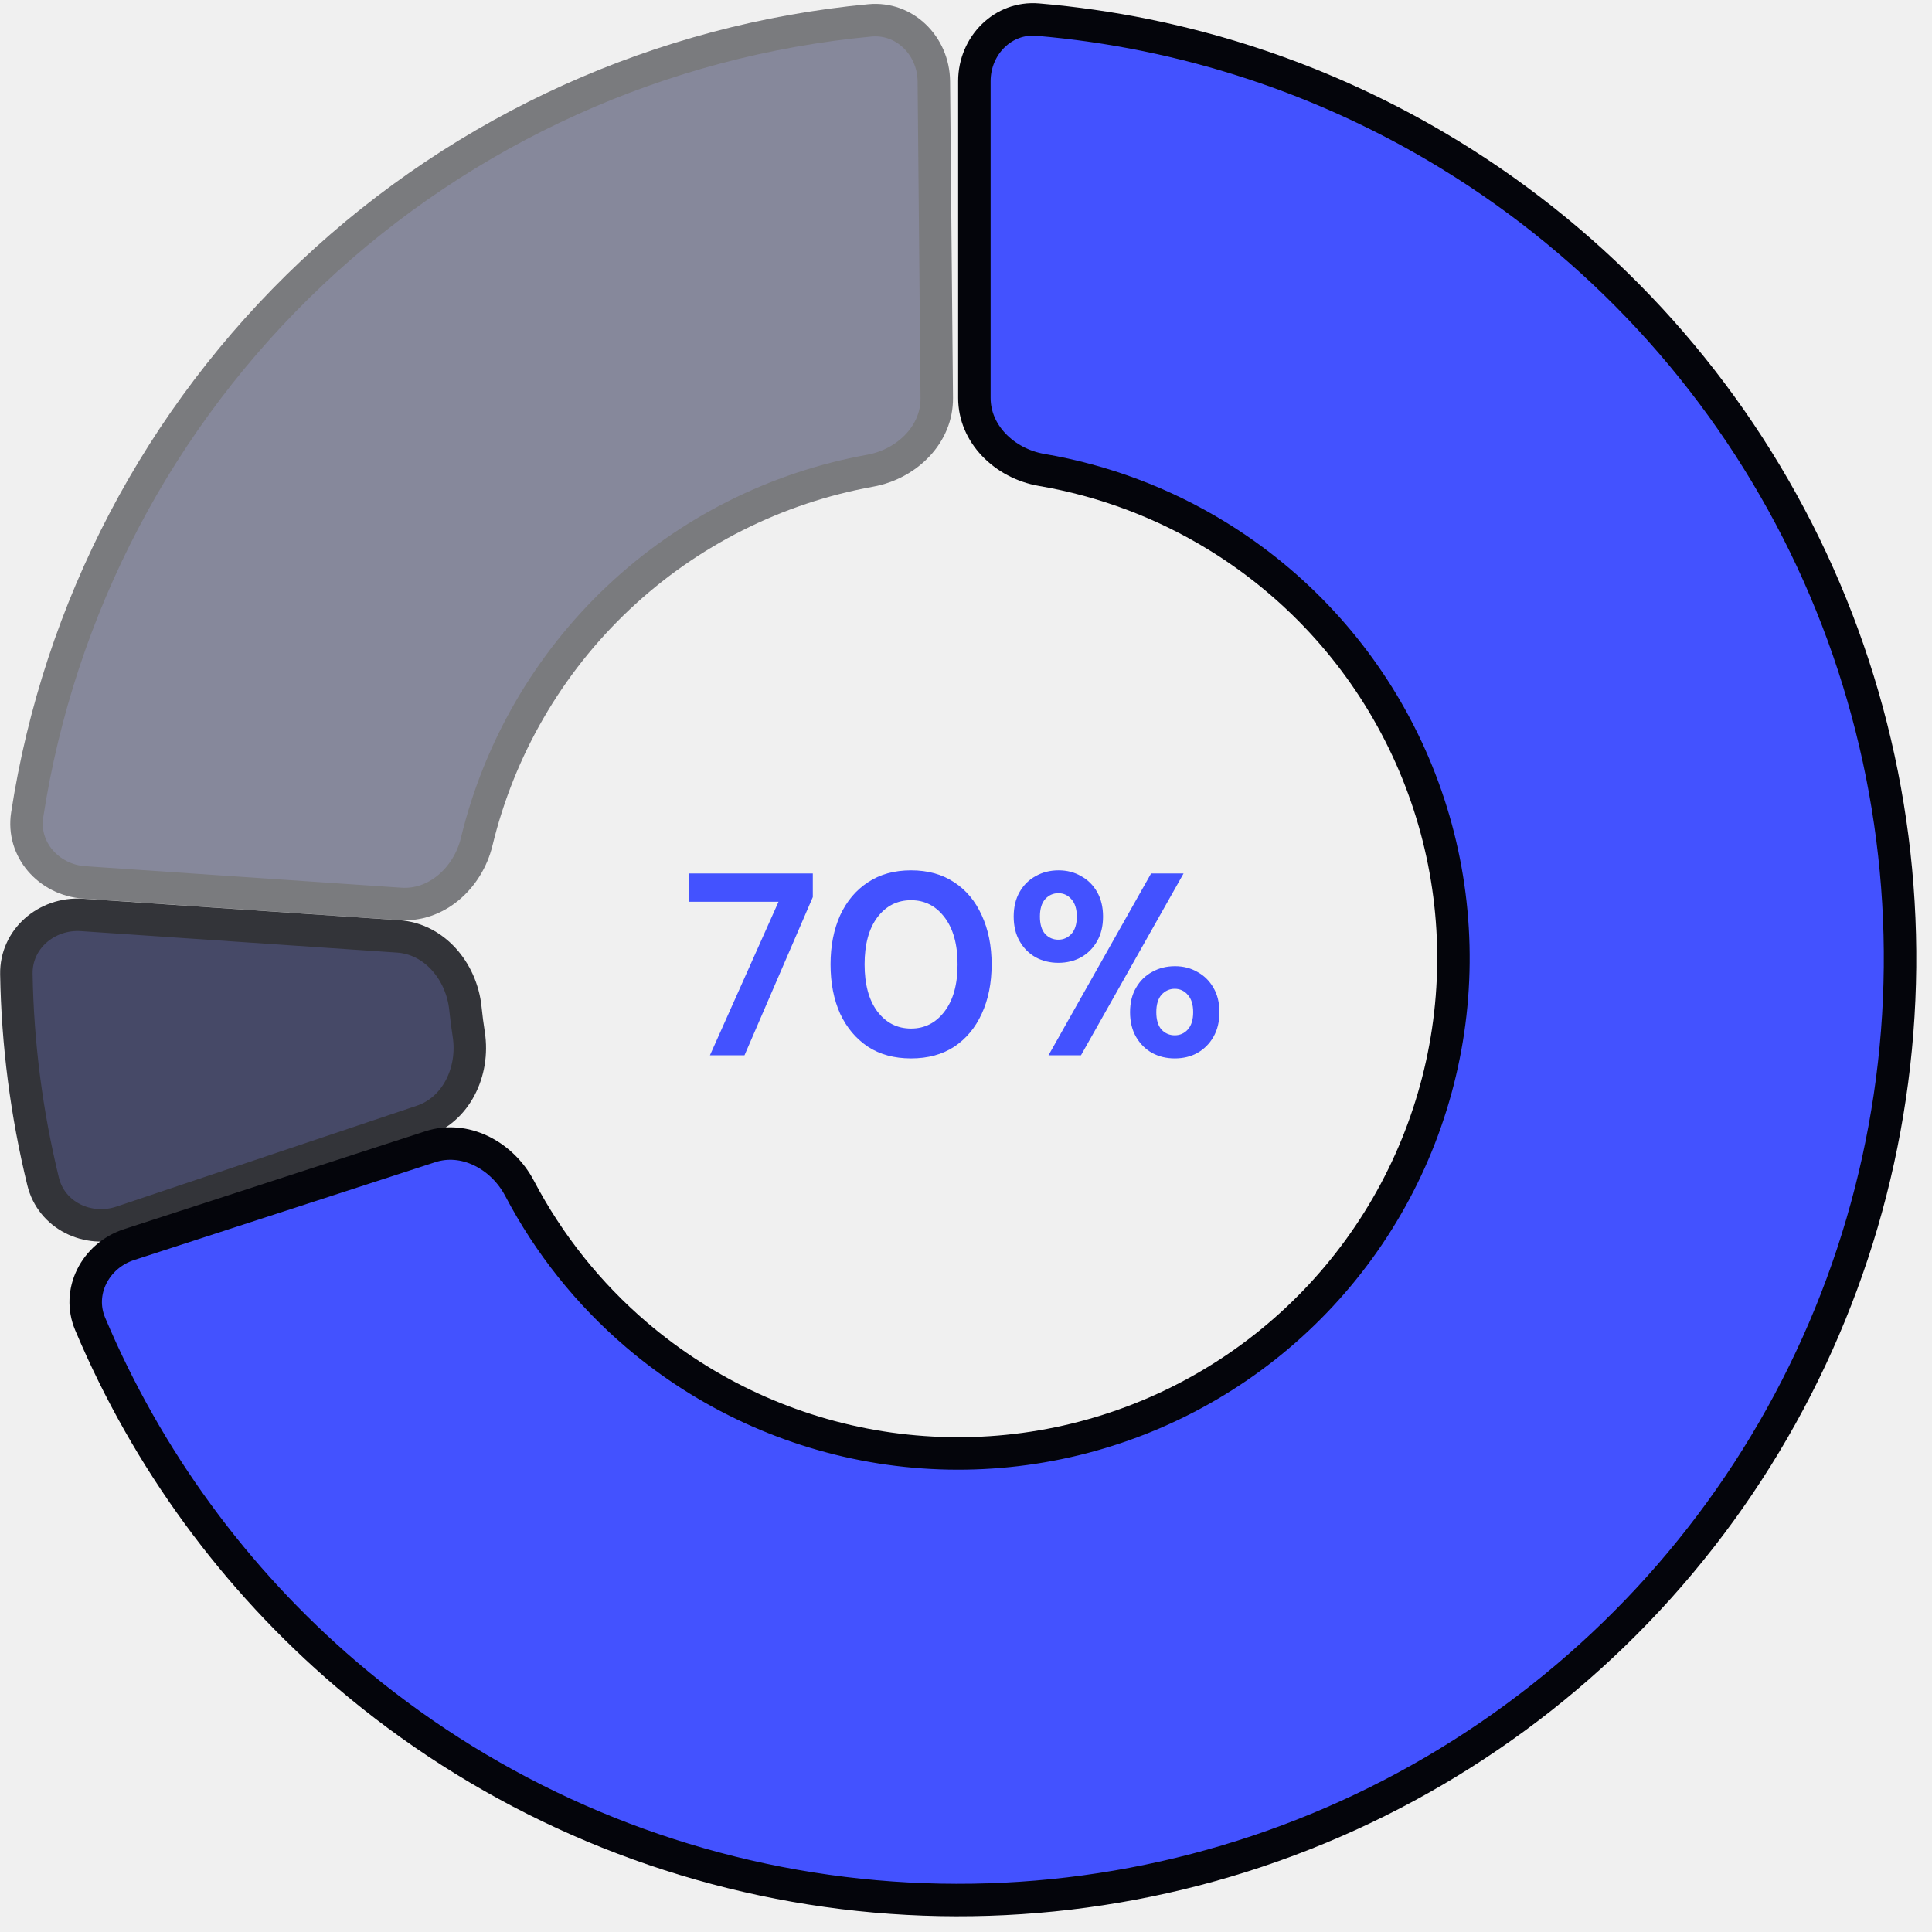
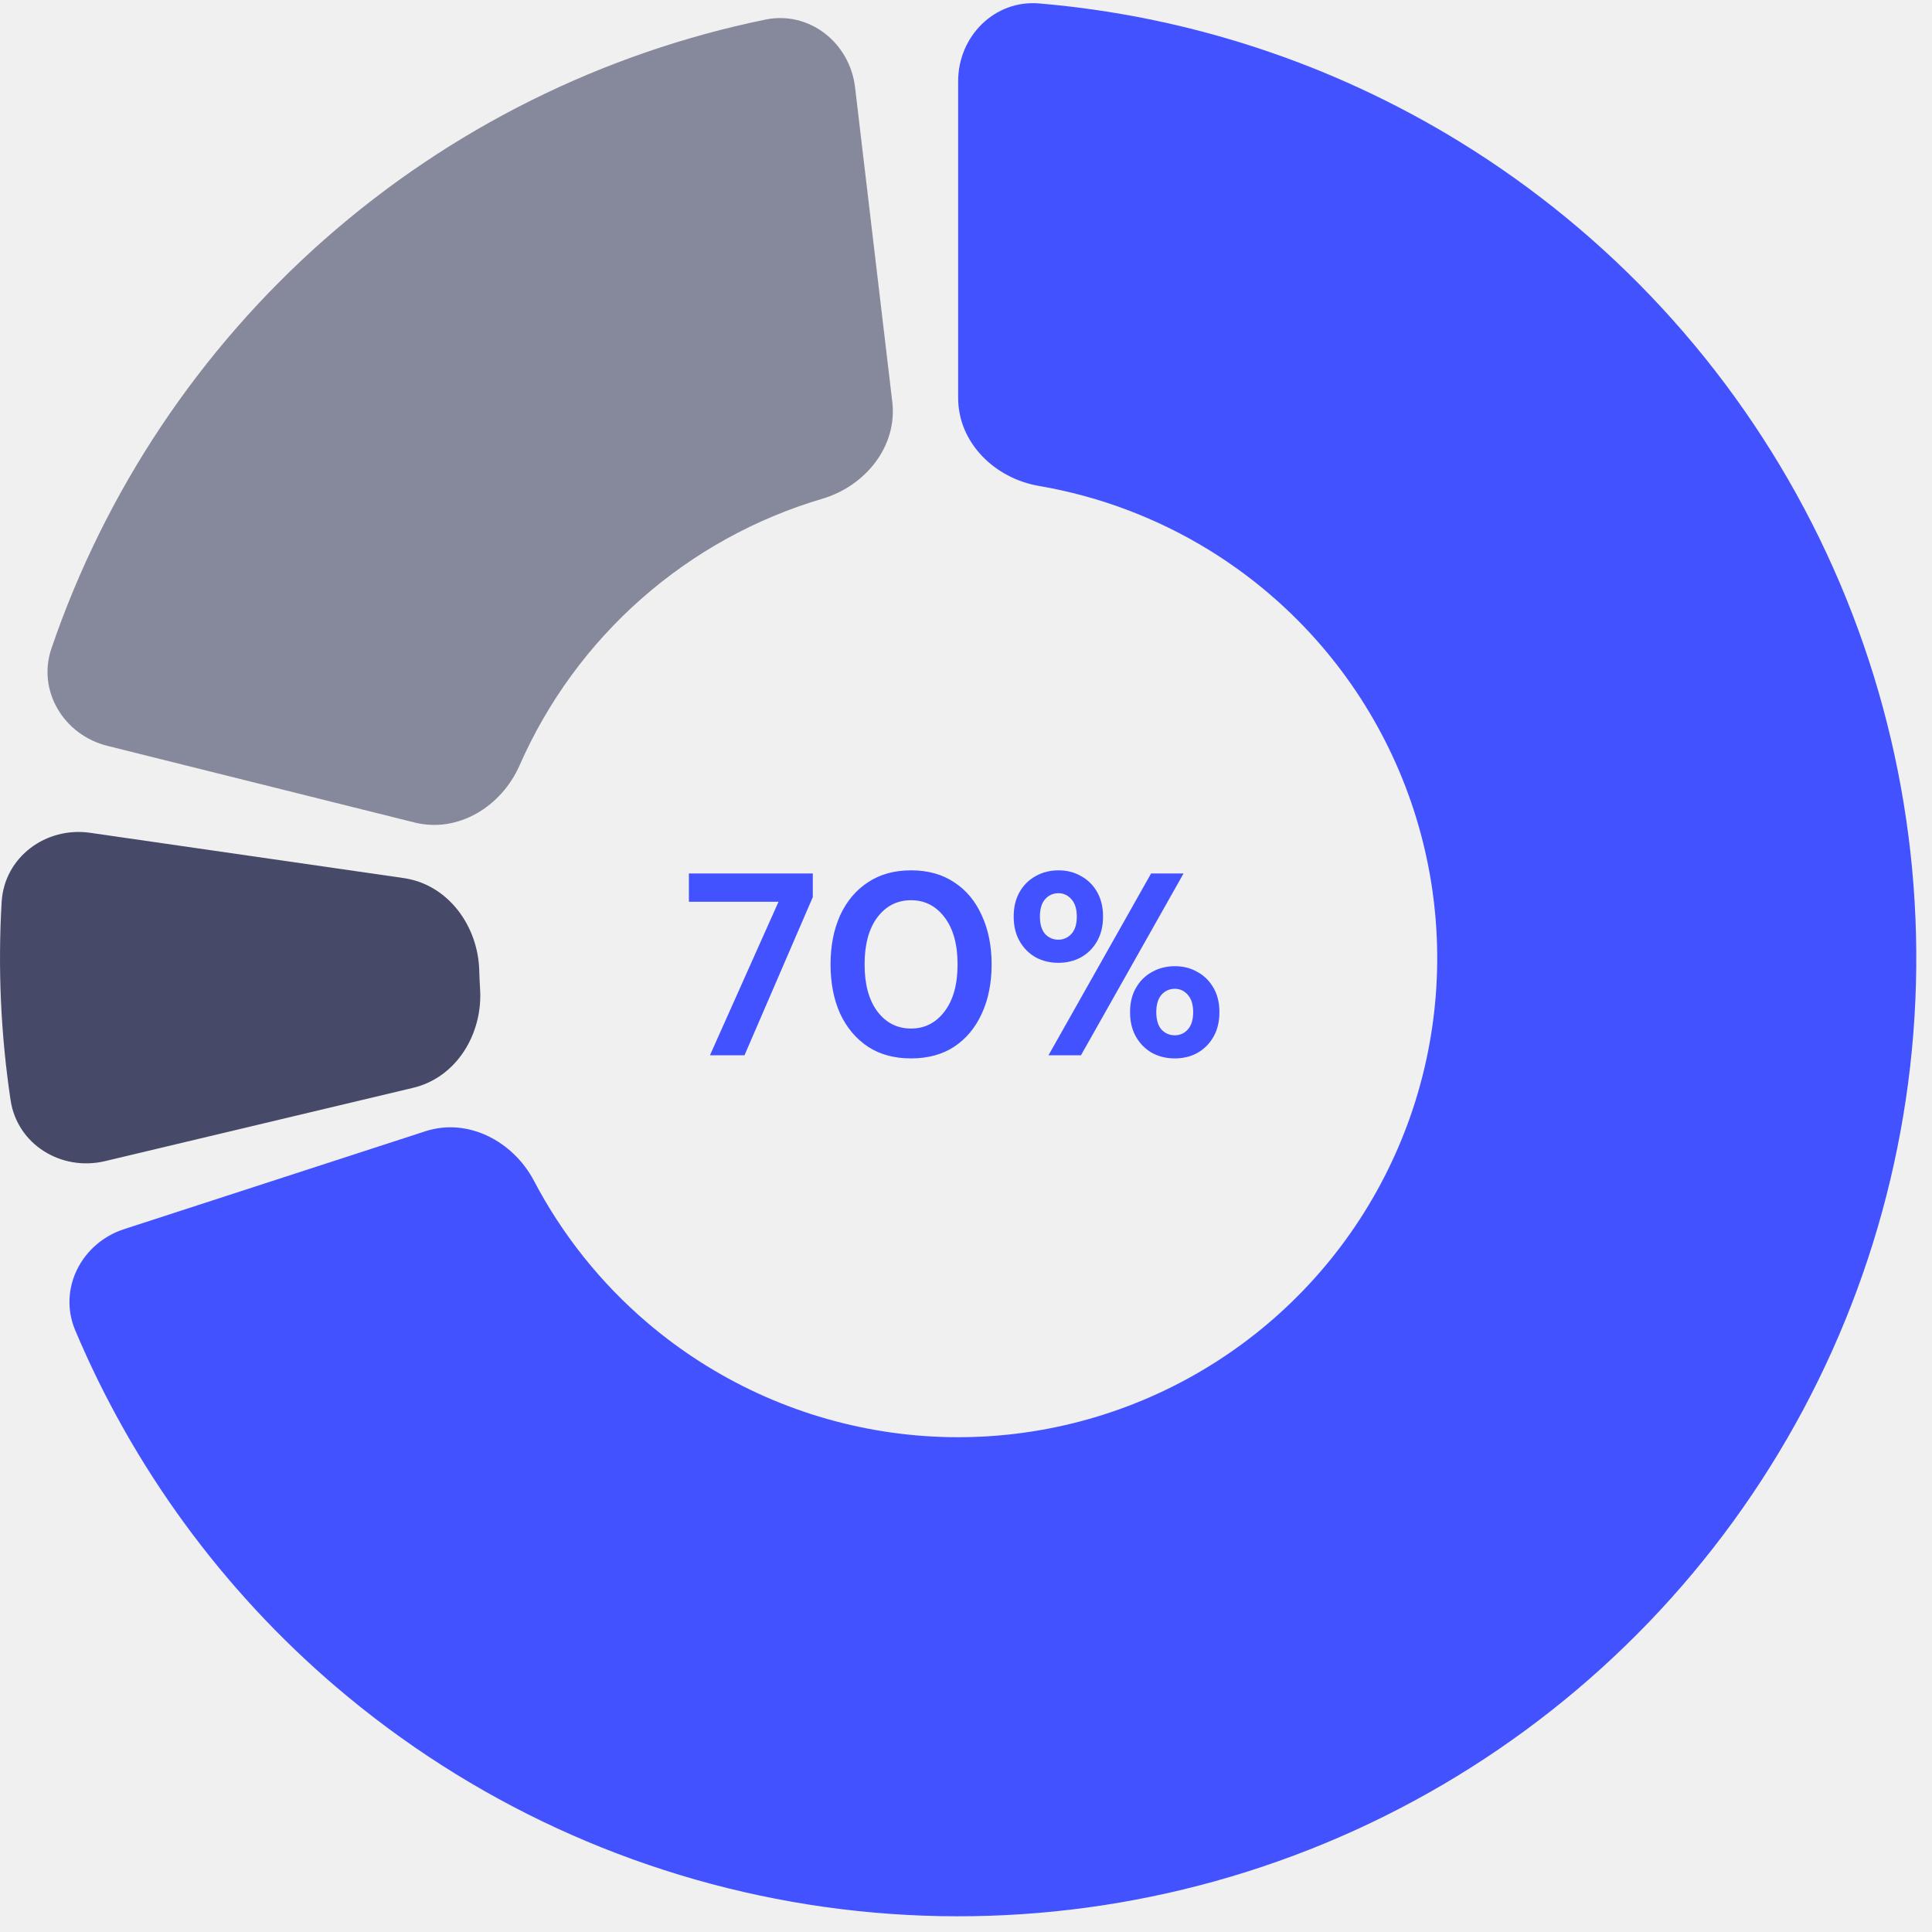
<svg xmlns="http://www.w3.org/2000/svg" width="119" height="119" viewBox="0 0 119 119" fill="none">
-   <mask id="path-1-inside-1_451_429" fill="white">
-     <path d="M59.016 5C59.016 2.239 61.259 -0.022 64.01 0.212C73.144 0.987 81.997 3.883 89.852 8.697C99.132 14.383 106.659 22.526 111.6 32.223C116.541 41.921 118.704 52.796 117.851 63.647C116.997 74.497 113.159 84.9 106.761 93.705C100.364 102.51 91.656 109.375 81.601 113.54C71.545 117.705 60.534 119.008 49.784 117.306C39.034 115.603 28.965 110.961 20.688 103.893C13.683 97.909 8.193 90.385 4.633 81.938C3.561 79.393 5.017 76.561 7.644 75.708L26.197 69.68C28.823 68.826 31.608 70.292 32.892 72.737C34.63 76.045 36.987 79.008 39.852 81.454C43.99 84.989 49.025 87.31 54.4 88.161C59.775 89.012 65.281 88.361 70.308 86.278C75.336 84.196 79.69 80.763 82.889 76.361C86.088 71.958 88.006 66.757 88.433 61.331C88.86 55.906 87.779 50.469 85.308 45.62C82.838 40.771 79.074 36.7 74.434 33.856C71.222 31.888 67.676 30.561 63.992 29.931C61.27 29.465 59.016 27.27 59.016 24.508L59.016 5Z" />
-   </mask>
-   <path d="M59.016 5C59.016 2.239 61.259 -0.022 64.01 0.212C73.144 0.987 81.997 3.883 89.852 8.697C99.132 14.383 106.659 22.526 111.6 32.223C116.541 41.921 118.704 52.796 117.851 63.647C116.997 74.497 113.159 84.9 106.761 93.705C100.364 102.51 91.656 109.375 81.601 113.54C71.545 117.705 60.534 119.008 49.784 117.306C39.034 115.603 28.965 110.961 20.688 103.893C13.683 97.909 8.193 90.385 4.633 81.938C3.561 79.393 5.017 76.561 7.644 75.708L26.197 69.68C28.823 68.826 31.608 70.292 32.892 72.737C34.63 76.045 36.987 79.008 39.852 81.454C43.99 84.989 49.025 87.31 54.4 88.161C59.775 89.012 65.281 88.361 70.308 86.278C75.336 84.196 79.69 80.763 82.889 76.361C86.088 71.958 88.006 66.757 88.433 61.331C88.86 55.906 87.779 50.469 85.308 45.62C82.838 40.771 79.074 36.7 74.434 33.856C71.222 31.888 67.676 30.561 63.992 29.931C61.27 29.465 59.016 27.27 59.016 24.508L59.016 5Z" fill="#4352FF" stroke="#04050B" stroke-width="4" mask="url(#path-1-inside-1_451_429)" />
-   <g opacity="0.5">
-     <mask id="path-2-inside-2_451_429" fill="white">
-       <path d="M5.125 55.35C2.37 55.162 0.266 52.771 0.686 50.042C2.678 37.097 8.931 25.128 18.529 16.078C28.127 7.028 40.442 1.488 53.481 0.26C56.23 0.001 58.494 2.241 58.519 5.002L58.699 24.51C58.724 27.271 56.49 29.487 53.773 29.978C48.18 30.988 42.959 33.6 38.773 37.547C34.586 41.495 31.672 46.553 30.335 52.077C29.686 54.761 27.343 56.861 24.588 56.674L5.125 55.35Z" />
-     </mask>
-     <path d="M5.125 55.35C2.37 55.162 0.266 52.771 0.686 50.042C2.678 37.097 8.931 25.128 18.529 16.078C28.127 7.028 40.442 1.488 53.481 0.26C56.23 0.001 58.494 2.241 58.519 5.002L58.699 24.51C58.724 27.271 56.49 29.487 53.773 29.978C48.18 30.988 42.959 33.6 38.773 37.547C34.586 41.495 31.672 46.553 30.335 52.077C29.686 54.761 27.343 56.861 24.588 56.674L5.125 55.35Z" fill="#1C1F45" stroke="#04050B" stroke-width="4" mask="url(#path-2-inside-2_451_429)" />
-   </g>
-   <g opacity="0.8">
-     <mask id="path-3-inside-3_451_429" fill="white">
-       <path d="M7.812 76.214C5.194 77.094 2.337 75.687 1.683 73.005C0.645 68.75 0.083 64.394 0.009 60.015C-0.038 57.254 2.37 55.17 5.125 55.357L24.588 56.679C27.343 56.866 29.381 59.264 29.661 62.011C29.714 62.529 29.78 63.045 29.861 63.559C30.286 66.288 28.922 69.124 26.305 70.003L7.812 76.214Z" />
-     </mask>
-     <path d="M7.812 76.214C5.194 77.094 2.337 75.687 1.683 73.005C0.645 68.75 0.083 64.394 0.009 60.015C-0.038 57.254 2.37 55.17 5.125 55.357L24.588 56.679C27.343 56.866 29.381 59.264 29.661 62.011C29.714 62.529 29.78 63.045 29.861 63.559C30.286 66.288 28.922 69.124 26.305 70.003L7.812 76.214Z" fill="#1C1F45" stroke="#04050B" stroke-width="4" mask="url(#path-3-inside-3_451_429)" />
-   </g>
+   <path d="M59.016 5C59.016 2.239 61.259 -0.022 64.01 0.212C73.144 0.987 81.997 3.883 89.852 8.697C99.132 14.383 106.659 22.526 111.6 32.223C116.541 41.921 118.704 52.796 117.851 63.647C116.997 74.497 113.159 84.9 106.761 93.705C100.364 102.51 91.656 109.375 81.601 113.54C71.545 117.705 60.534 119.008 49.784 117.306C39.034 115.603 28.965 110.961 20.688 103.893C13.683 97.909 8.193 90.385 4.633 81.938C3.561 79.393 5.017 76.561 7.644 75.708L26.197 69.68C28.823 68.826 31.608 70.292 32.892 72.737C34.63 76.045 36.987 79.008 39.852 81.454C43.99 84.989 49.025 87.31 54.4 88.161C59.775 89.012 65.281 88.361 70.308 86.278C75.336 84.196 79.69 80.763 82.889 76.361C86.088 71.958 88.006 66.757 88.433 61.331C88.86 55.906 87.779 50.469 85.308 45.62C82.838 40.771 79.074 36.7 74.434 33.856C71.222 31.888 67.676 30.561 63.992 29.931C61.27 29.465 59.016 27.27 59.016 24.508L59.016 5Z" fill="#4352FF" />
+   <path opacity="0.5" d="M6.607 45.938C3.928 45.269 2.278 42.546 3.171 39.932C6.484 30.235 12.278 21.538 20.011 14.727C27.745 7.916 37.105 3.268 47.143 1.207C49.848 0.651 52.341 2.632 52.666 5.375L54.959 24.747C55.284 27.49 53.303 29.935 50.655 30.718C46.557 31.928 42.751 34.021 39.514 36.872C36.277 39.722 33.72 43.233 32.001 47.146C30.89 49.674 28.214 51.33 25.535 50.661L6.607 45.938Z" fill="#1C1F45" />
+   <path opacity="0.8" d="M6.468 71.519C3.781 72.158 1.063 70.499 0.653 67.768C0.047 63.727 -0.137 59.634 0.102 55.554C0.264 52.798 2.822 50.901 5.555 51.296L24.863 54.084C27.596 54.479 29.447 57.024 29.519 59.784C29.529 60.159 29.546 60.533 29.57 60.907C29.747 63.663 28.132 66.364 25.446 67.003L6.468 71.519Z" fill="#1C1F45" />
  <path d="M43.728 65L47.952 55.544H42.432V53.8H50.064V55.256L45.856 65H43.728ZM56.117 65.192C55.083 65.192 54.197 64.952 53.462 64.472C52.725 63.981 52.155 63.304 51.749 62.44C51.355 61.565 51.157 60.552 51.157 59.4C51.157 58.259 51.355 57.251 51.749 56.376C52.155 55.501 52.725 54.824 53.462 54.344C54.197 53.853 55.083 53.608 56.117 53.608C57.152 53.608 58.038 53.853 58.773 54.344C59.51 54.824 60.075 55.501 60.469 56.376C60.875 57.251 61.078 58.259 61.078 59.4C61.078 60.552 60.875 61.565 60.469 62.44C60.075 63.304 59.51 63.981 58.773 64.472C58.038 64.952 57.152 65.192 56.117 65.192ZM56.117 63.352C56.96 63.352 57.648 63 58.181 62.296C58.715 61.592 58.981 60.627 58.981 59.4C58.981 58.173 58.715 57.208 58.181 56.504C57.648 55.8 56.96 55.448 56.117 55.448C55.264 55.448 54.571 55.8 54.038 56.504C53.515 57.208 53.254 58.173 53.254 59.4C53.254 60.627 53.515 61.592 54.038 62.296C54.571 63 55.264 63.352 56.117 63.352ZM65.189 59.304C64.677 59.304 64.213 59.192 63.797 58.968C63.381 58.733 63.05 58.403 62.805 57.976C62.559 57.549 62.437 57.043 62.437 56.456C62.437 55.869 62.559 55.363 62.805 54.936C63.05 54.509 63.381 54.184 63.797 53.96C64.213 53.725 64.682 53.608 65.205 53.608C65.717 53.608 66.175 53.725 66.581 53.96C66.997 54.184 67.328 54.509 67.573 54.936C67.818 55.363 67.941 55.869 67.941 56.456C67.941 57.043 67.818 57.549 67.573 57.976C67.328 58.403 66.997 58.733 66.581 58.968C66.165 59.192 65.701 59.304 65.189 59.304ZM64.581 65L70.901 53.8H72.901L66.581 65H64.581ZM65.189 57.88C65.498 57.88 65.765 57.763 65.989 57.528C66.213 57.283 66.325 56.925 66.325 56.456C66.325 55.987 66.213 55.629 65.989 55.384C65.775 55.139 65.509 55.016 65.189 55.016C64.869 55.016 64.597 55.139 64.373 55.384C64.159 55.629 64.053 55.987 64.053 56.456C64.053 56.925 64.159 57.283 64.373 57.528C64.597 57.763 64.869 57.88 65.189 57.88ZM72.357 65.192C71.845 65.192 71.381 65.08 70.965 64.856C70.549 64.621 70.218 64.291 69.973 63.864C69.728 63.437 69.605 62.931 69.605 62.344C69.605 61.757 69.728 61.256 69.973 60.84C70.218 60.413 70.549 60.088 70.965 59.864C71.381 59.629 71.85 59.512 72.373 59.512C72.885 59.512 73.344 59.629 73.749 59.864C74.165 60.088 74.496 60.413 74.741 60.84C74.986 61.256 75.109 61.757 75.109 62.344C75.109 62.931 74.986 63.437 74.741 63.864C74.496 64.291 74.165 64.621 73.749 64.856C73.344 65.08 72.879 65.192 72.357 65.192ZM72.357 63.768C72.677 63.768 72.944 63.651 73.157 63.416C73.381 63.171 73.493 62.813 73.493 62.344C73.493 61.875 73.381 61.517 73.157 61.272C72.944 61.027 72.677 60.904 72.357 60.904C72.037 60.904 71.765 61.027 71.541 61.272C71.328 61.517 71.221 61.875 71.221 62.344C71.221 62.813 71.328 63.171 71.541 63.416C71.765 63.651 72.037 63.768 72.357 63.768Z" fill="#4352FF" />
</svg>
